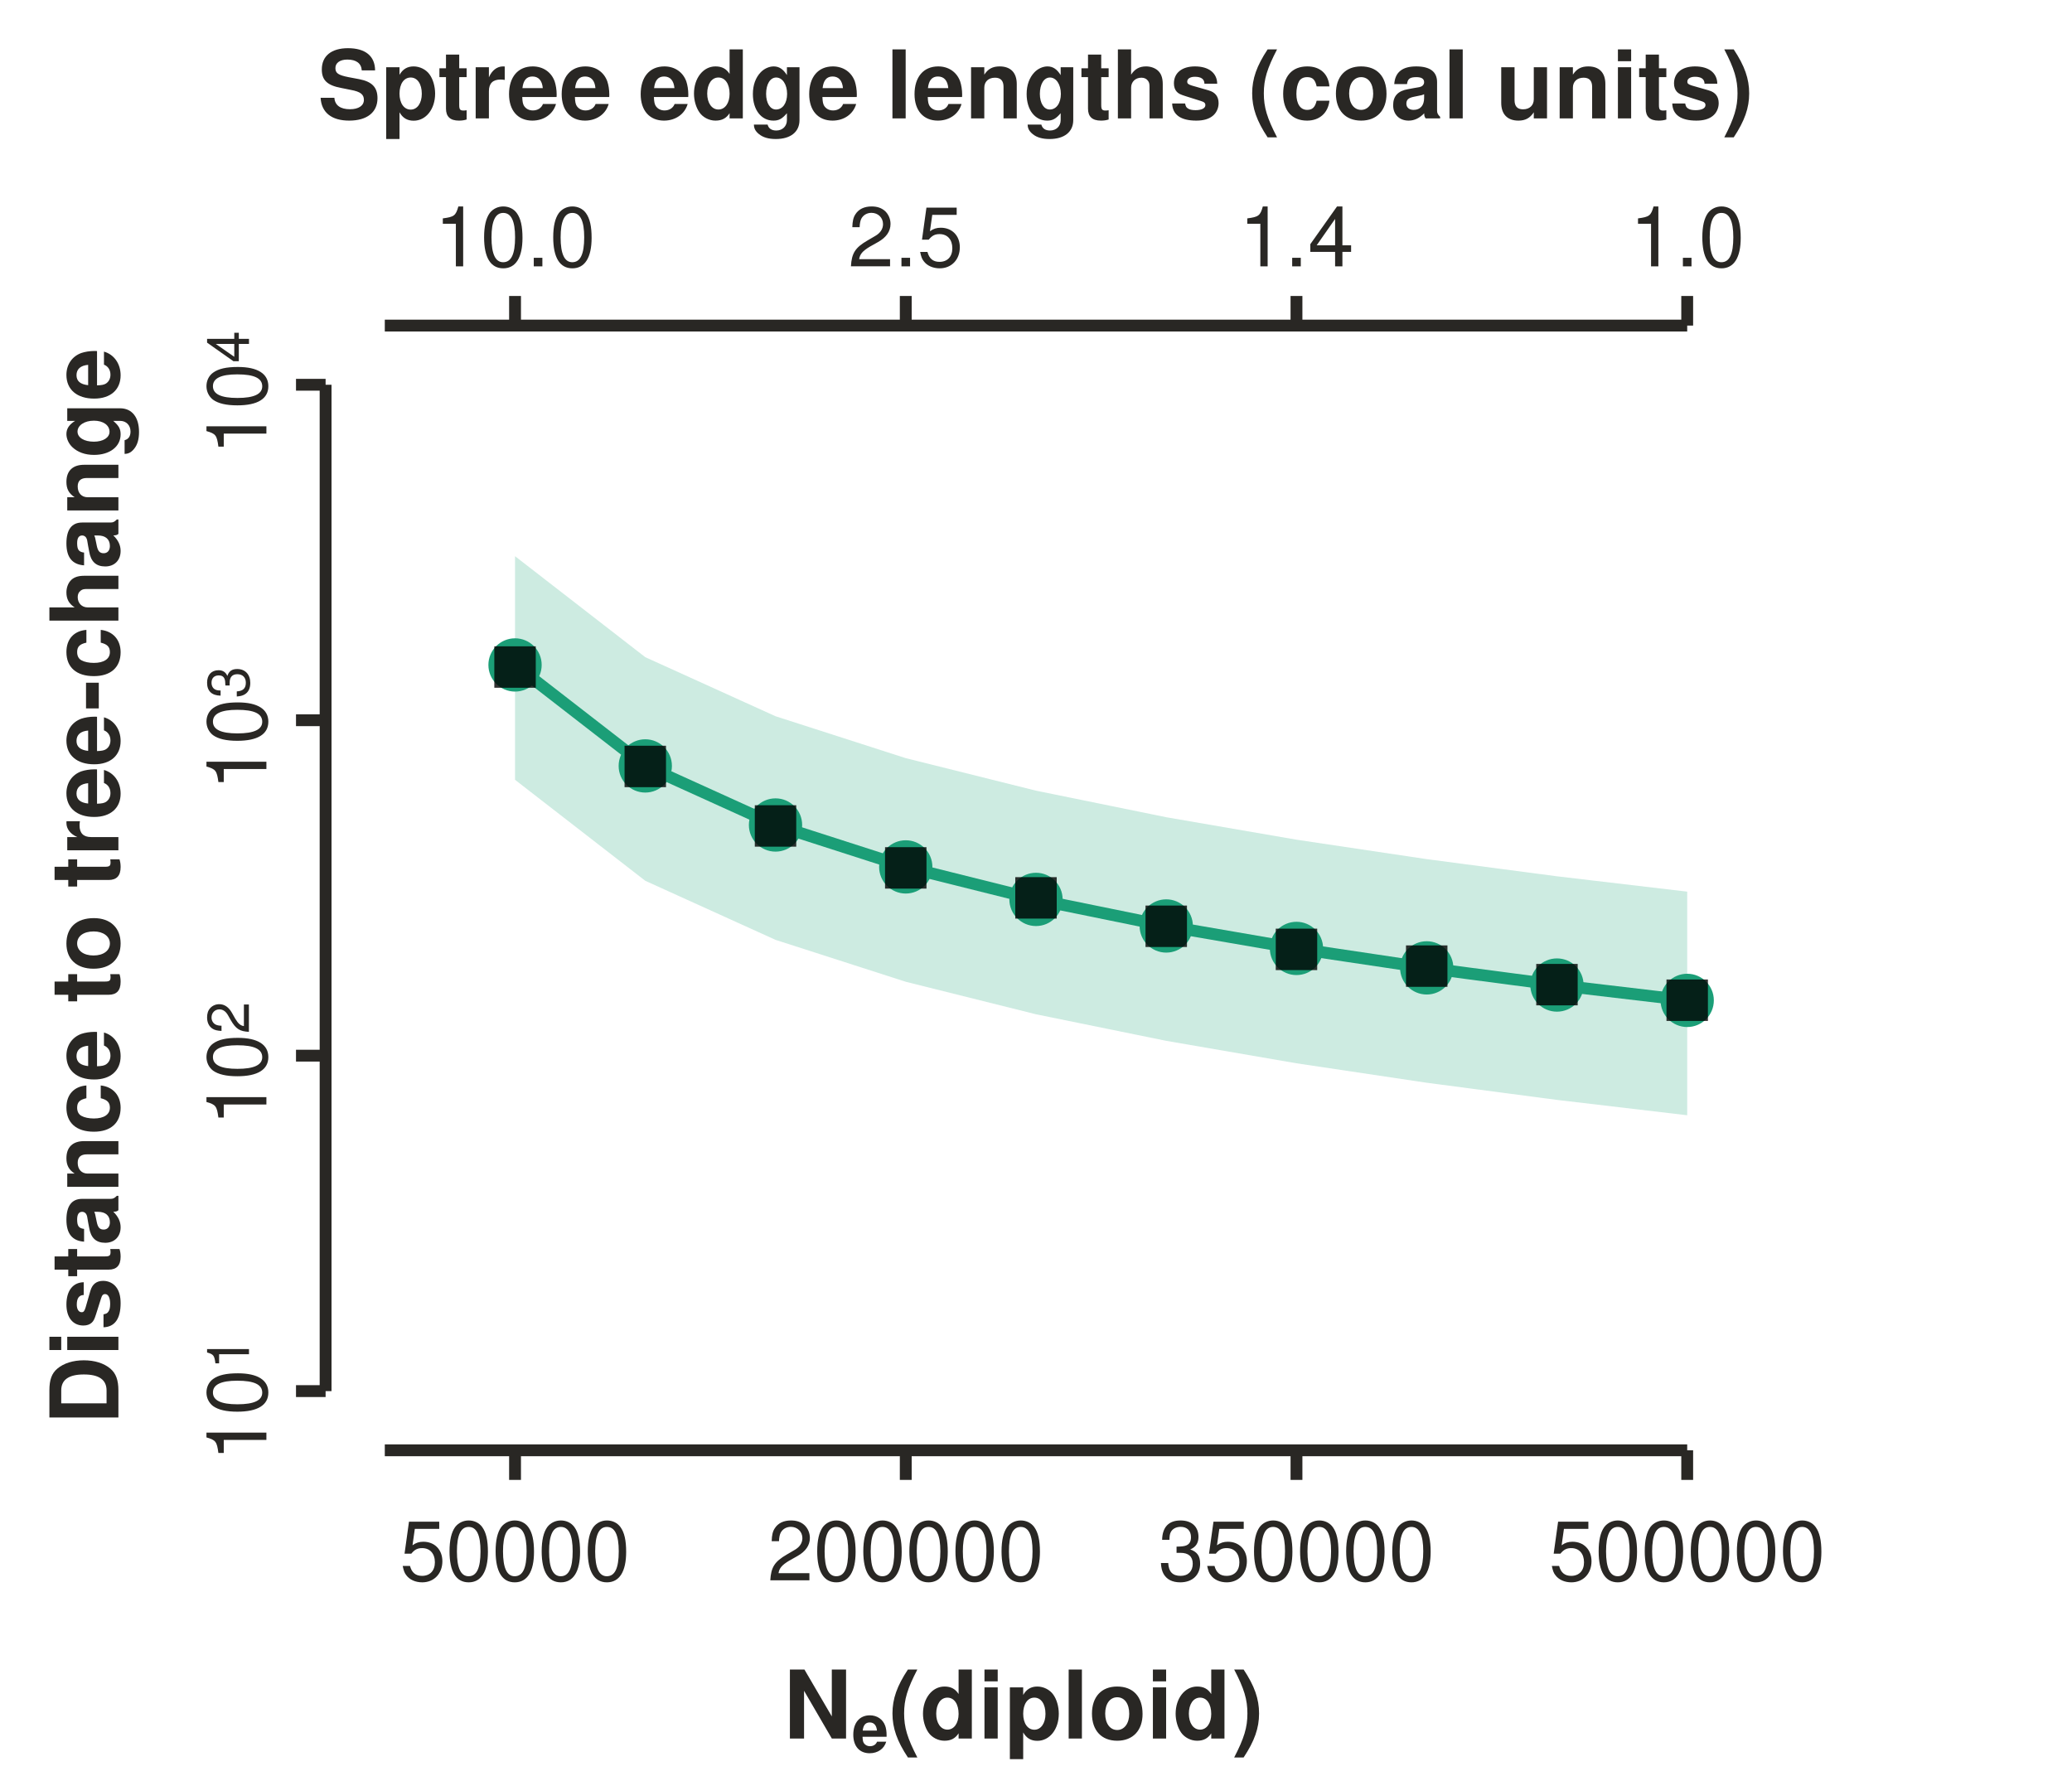
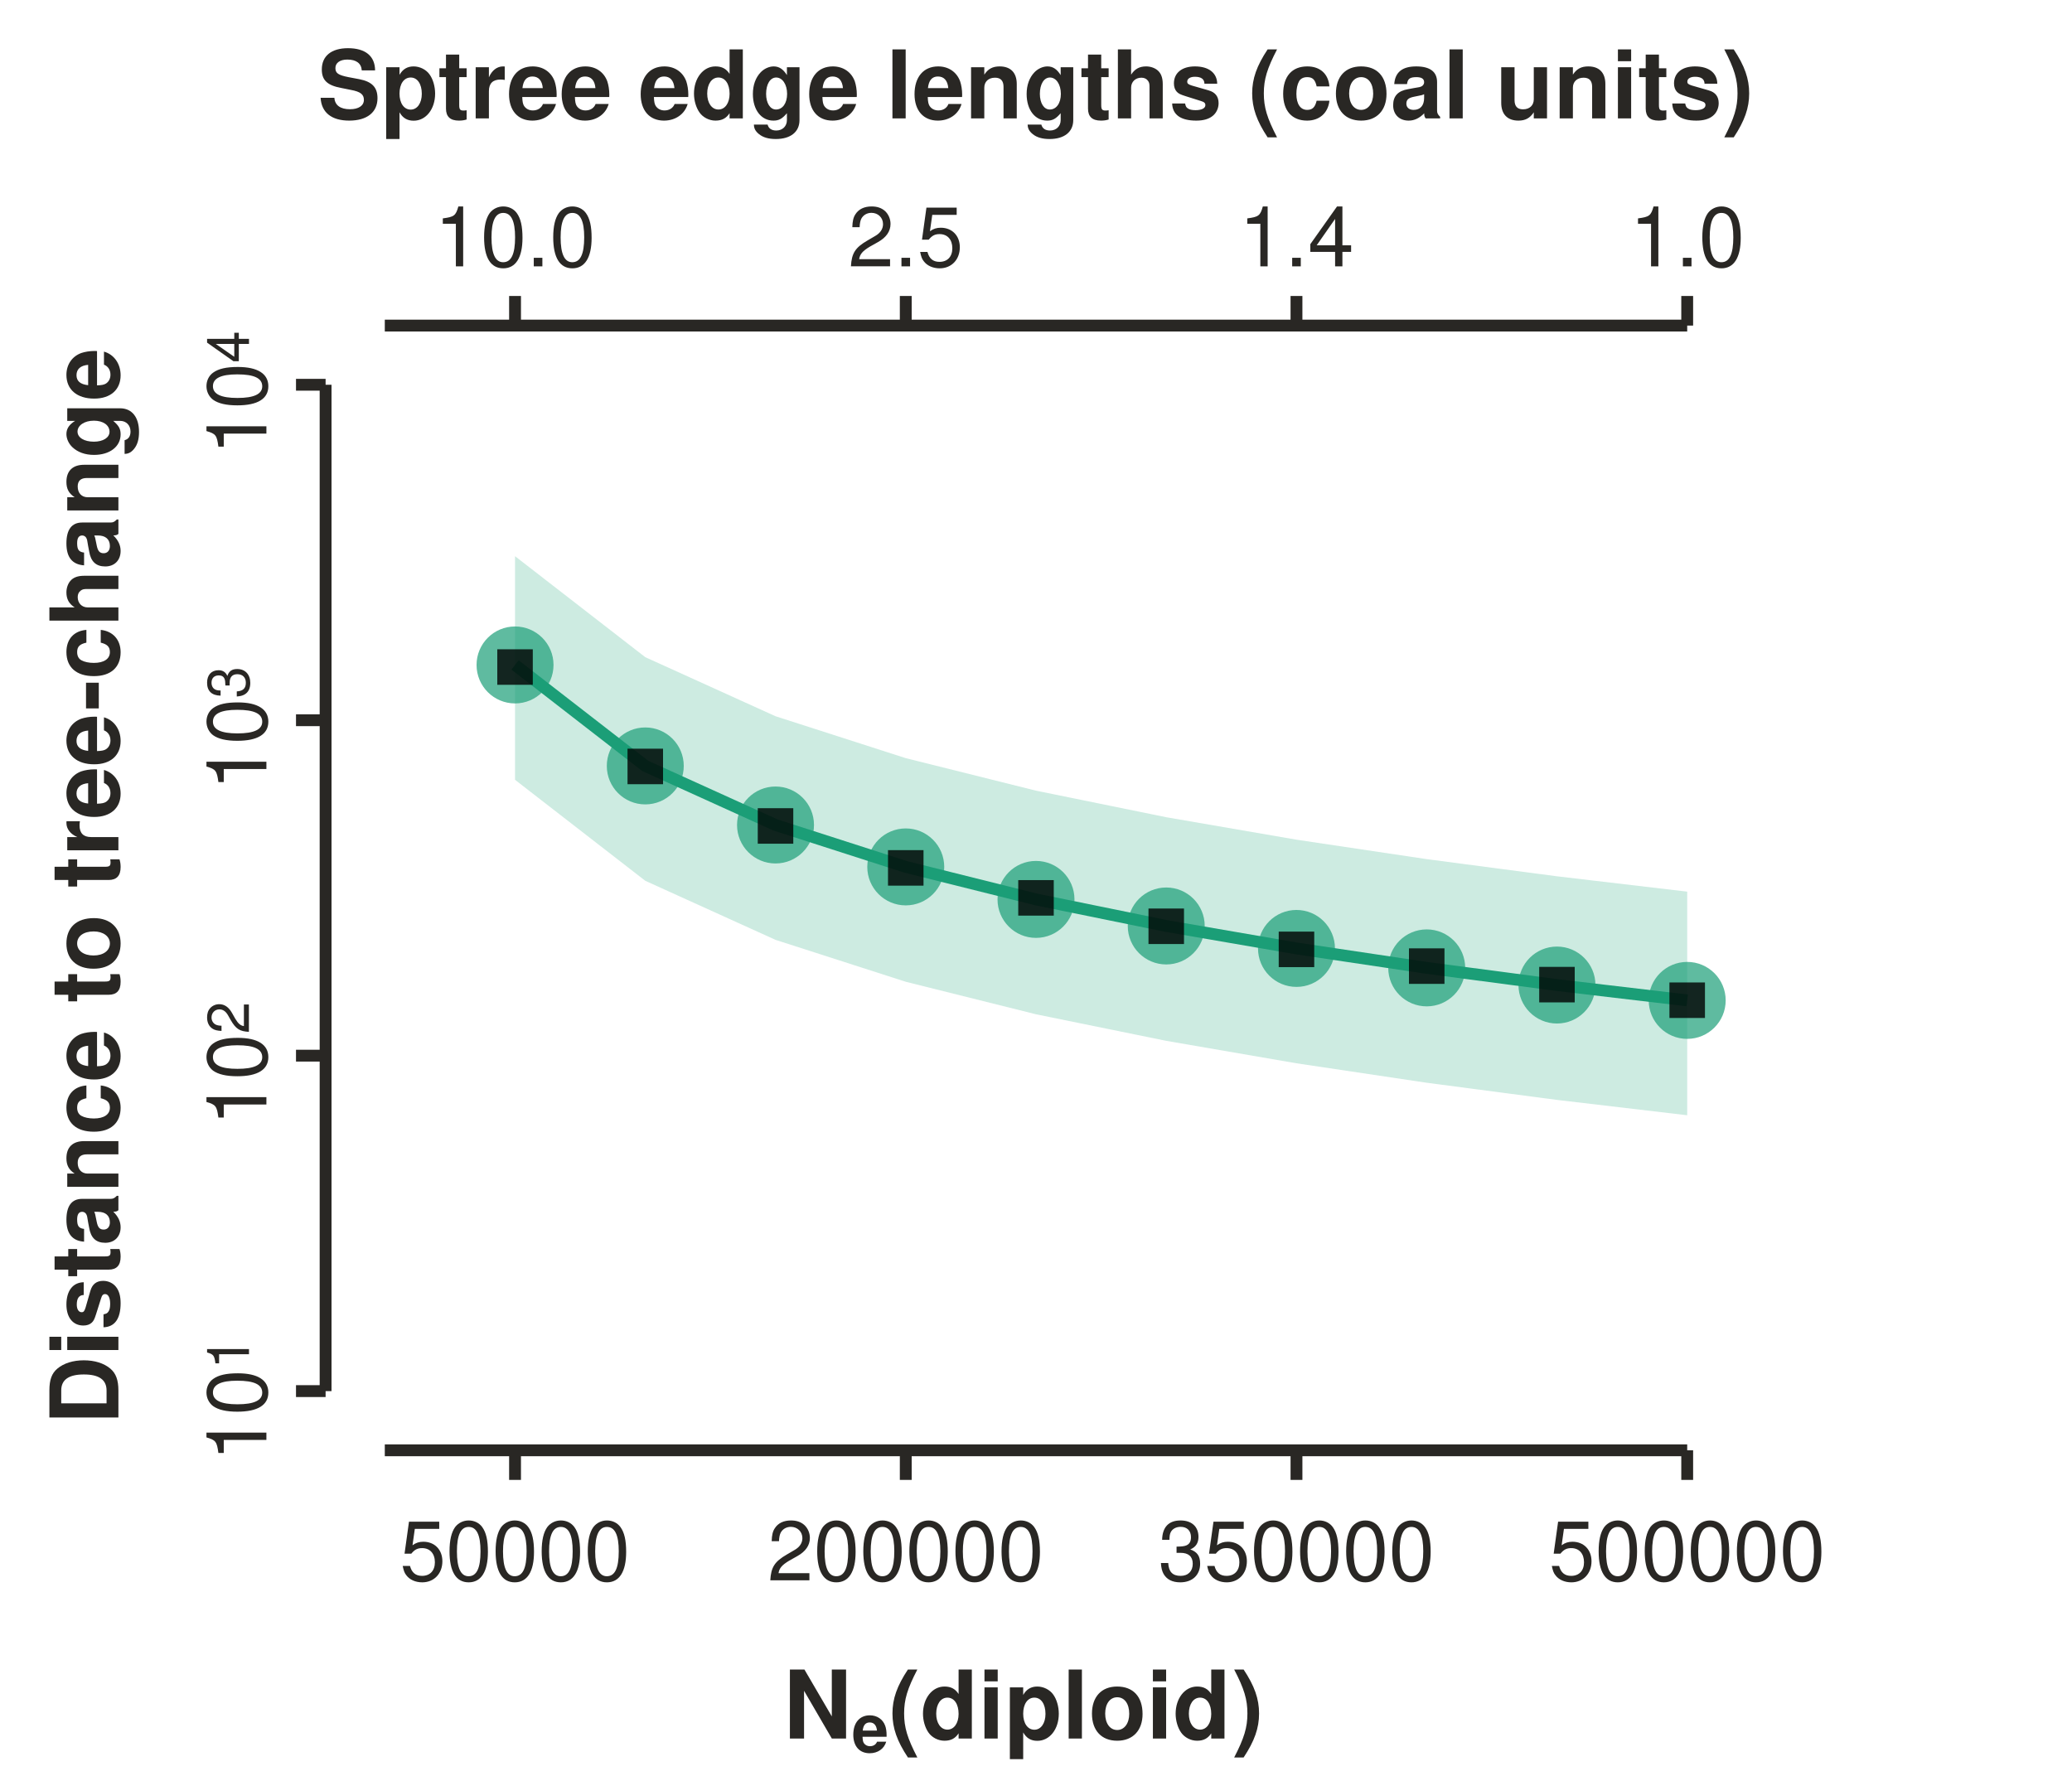
- <svg xmlns="http://www.w3.org/2000/svg" class="toyplot-canvas-Canvas" width="350.0px" height="300.0px" viewBox="0 0 350.0 300.0" preserveAspectRatio="xMidYMid meet" style="background-color:transparent;border-color:#292724;border-style:none;border-width:1.0;fill:rgb(16.1%,15.3%,14.1%);fill-opacity:1.0;font-family:Helvetica;font-size:12px;opacity:1.0;stroke:rgb(16.1%,15.3%,14.1%);stroke-opacity:1.0;stroke-width:1.0" id="t99d605724dde4fafabe729d2fc3d2e07">
-   <g class="toyplot-coordinates-Cartesian" id="t0b3703e448874a15b9fdbfc8e8da973b">
-     <clipPath id="tee3749d32b264bfca464934db235738b">
+ <svg xmlns="http://www.w3.org/2000/svg" class="toyplot-canvas-Canvas" width="350.0px" height="300.0px" viewBox="0 0 350.0 300.0" preserveAspectRatio="xMidYMid meet" style="background-color:transparent;border-color:#292724;border-style:none;border-width:1.0;fill:rgb(16.1%,15.3%,14.1%);fill-opacity:1.0;font-family:Helvetica;font-size:12px;opacity:1.0;stroke:rgb(16.1%,15.3%,14.1%);stroke-opacity:1.0;stroke-width:1.0" id="t718b66b27e8540e6aae198e6d7fbbf3c">
+   <g class="toyplot-coordinates-Cartesian" id="tb104a456936f4fe49522374ce4f34822">
+     <clipPath id="t02d9136cb8654638804d7aeccb1d028e">
      <rect x="55.0" y="55.0" width="240.0" height="190.0" />
    </clipPath>
-     <g clip-path="url(#tee3749d32b264bfca464934db235738b)">
-       <g class="toyplot-mark-FillBoundaries" style="stroke:none" id="t62ef6441d1eb4c8ba91b1cd777d4f70a">
+     <g clip-path="url(#t02d9136cb8654638804d7aeccb1d028e)">
+       <g class="toyplot-mark-FillBoundaries" style="stroke:none" id="t2e5aa1e2637a4053a8c6ec1fb18f9da5">
        <polygon points="87.0,131.734 109.0,148.792 131.0,158.77 153.0,165.85 175.0,171.342 197.0,175.829 219.0,179.622 241.0,182.909 263.0,185.807 285.0,188.4 285.0,150.625 263.0,148.033 241.0,145.134 219.0,141.848 197.0,138.054 175.0,133.567 153.0,128.076 131.0,120.996 109.0,111.017 87.0,93.959" style="fill:rgb(40%,76.1%,64.7%);fill-opacity:1.0;opacity:0.33;stroke:none" />
      </g>
-       <g class="toyplot-mark-Plot" style="fill:none" id="td07f928b48ed472594ddfd834b5e1b36">
+       <g class="toyplot-mark-Plot" style="fill:none" id="tbeb95c622d824e3a8f91068e58dd9d6d">
        <g class="toyplot-Series">
          <path d="M 87.0 112.329 L 109.0 129.388 L 131.0 139.366 L 153.0 146.446 L 175.0 151.938 L 197.0 156.425 L 219.0 160.218 L 241.0 163.504 L 263.0 166.403 L 285.0 168.996" style="stroke:rgb(10.6%,62%,46.7%);stroke-opacity:1.0;stroke-width:2.0" />
        </g>
      </g>
-       <g class="toyplot-mark-Point" id="t9c0cf96eed2c479ea7f75ab1ce25bca9">
+       <g class="toyplot-mark-Point" id="t46814beddd394955b456c6c9d95cc966">
        <g class="toyplot-Series">
-           <g style="fill:rgb(10.6%,62%,46.7%);fill-opacity:1.0;opacity:1.0;stroke:rgb(10.6%,62%,46.7%);stroke-opacity:1.0" class="toyplot-Datum" transform="translate(87.0, 112.3293)">
-             <circle r="4.0" />
+           <g style="fill:rgb(10.6%,62%,46.7%);fill-opacity:1.0;opacity:0.7;stroke:rgb(10.6%,62%,46.7%);stroke-opacity:1.0" class="toyplot-Datum" transform="translate(87.0, 112.3293)">
+             <circle r="6.0" />
          </g>
-           <g style="fill:rgb(10.6%,62%,46.7%);fill-opacity:1.0;opacity:1.0;stroke:rgb(10.6%,62%,46.7%);stroke-opacity:1.0" class="toyplot-Datum" transform="translate(109.0, 129.3877)">
-             <circle r="4.0" />
+           <g style="fill:rgb(10.6%,62%,46.7%);fill-opacity:1.0;opacity:0.7;stroke:rgb(10.6%,62%,46.7%);stroke-opacity:1.0" class="toyplot-Datum" transform="translate(109.0, 129.3877)">
+             <circle r="6.0" />
          </g>
-           <g style="fill:rgb(10.6%,62%,46.7%);fill-opacity:1.0;opacity:1.0;stroke:rgb(10.6%,62%,46.7%);stroke-opacity:1.0" class="toyplot-Datum" transform="translate(131.0, 139.3662)">
-             <circle r="4.0" />
+           <g style="fill:rgb(10.6%,62%,46.7%);fill-opacity:1.0;opacity:0.7;stroke:rgb(10.6%,62%,46.7%);stroke-opacity:1.0" class="toyplot-Datum" transform="translate(131.0, 139.3662)">
+             <circle r="6.0" />
          </g>
-           <g style="fill:rgb(10.6%,62%,46.7%);fill-opacity:1.0;opacity:1.0;stroke:rgb(10.6%,62%,46.7%);stroke-opacity:1.0" class="toyplot-Datum" transform="translate(153.0, 146.4461)">
-             <circle r="4.0" />
+           <g style="fill:rgb(10.6%,62%,46.7%);fill-opacity:1.0;opacity:0.7;stroke:rgb(10.6%,62%,46.7%);stroke-opacity:1.0" class="toyplot-Datum" transform="translate(153.0, 146.4461)">
+             <circle r="6.0" />
          </g>
-           <g style="fill:rgb(10.6%,62%,46.7%);fill-opacity:1.0;opacity:1.0;stroke:rgb(10.6%,62%,46.7%);stroke-opacity:1.0" class="toyplot-Datum" transform="translate(175.0, 151.9376)">
-             <circle r="4.0" />
+           <g style="fill:rgb(10.6%,62%,46.7%);fill-opacity:1.0;opacity:0.7;stroke:rgb(10.6%,62%,46.7%);stroke-opacity:1.0" class="toyplot-Datum" transform="translate(175.0, 151.9376)">
+             <circle r="6.0" />
          </g>
-           <g style="fill:rgb(10.6%,62%,46.7%);fill-opacity:1.0;opacity:1.0;stroke:rgb(10.6%,62%,46.7%);stroke-opacity:1.0" class="toyplot-Datum" transform="translate(197.0, 156.4246)">
-             <circle r="4.0" />
+           <g style="fill:rgb(10.6%,62%,46.7%);fill-opacity:1.0;opacity:0.7;stroke:rgb(10.6%,62%,46.7%);stroke-opacity:1.0" class="toyplot-Datum" transform="translate(197.0, 156.4246)">
+             <circle r="6.0" />
          </g>
-           <g style="fill:rgb(10.6%,62%,46.7%);fill-opacity:1.0;opacity:1.0;stroke:rgb(10.6%,62%,46.7%);stroke-opacity:1.0" class="toyplot-Datum" transform="translate(219.0, 160.2182)">
-             <circle r="4.0" />
+           <g style="fill:rgb(10.6%,62%,46.7%);fill-opacity:1.0;opacity:0.7;stroke:rgb(10.6%,62%,46.7%);stroke-opacity:1.0" class="toyplot-Datum" transform="translate(219.0, 160.2182)">
+             <circle r="6.0" />
          </g>
-           <g style="fill:rgb(10.6%,62%,46.7%);fill-opacity:1.0;opacity:1.0;stroke:rgb(10.6%,62%,46.7%);stroke-opacity:1.0" class="toyplot-Datum" transform="translate(241.0, 163.5044)">
-             <circle r="4.0" />
+           <g style="fill:rgb(10.6%,62%,46.7%);fill-opacity:1.0;opacity:0.7;stroke:rgb(10.6%,62%,46.7%);stroke-opacity:1.0" class="toyplot-Datum" transform="translate(241.0, 163.5044)">
+             <circle r="6.0" />
          </g>
-           <g style="fill:rgb(10.6%,62%,46.7%);fill-opacity:1.0;opacity:1.0;stroke:rgb(10.6%,62%,46.7%);stroke-opacity:1.0" class="toyplot-Datum" transform="translate(263.0, 166.4031)">
-             <circle r="4.0" />
+           <g style="fill:rgb(10.6%,62%,46.7%);fill-opacity:1.0;opacity:0.7;stroke:rgb(10.6%,62%,46.7%);stroke-opacity:1.0" class="toyplot-Datum" transform="translate(263.0, 166.4031)">
+             <circle r="6.0" />
          </g>
-           <g style="fill:rgb(10.6%,62%,46.7%);fill-opacity:1.0;opacity:1.0;stroke:rgb(10.6%,62%,46.7%);stroke-opacity:1.0" class="toyplot-Datum" transform="translate(285.0, 168.996)">
-             <circle r="4.0" />
+           <g style="fill:rgb(10.6%,62%,46.7%);fill-opacity:1.0;opacity:0.7;stroke:rgb(10.6%,62%,46.7%);stroke-opacity:1.0" class="toyplot-Datum" transform="translate(285.0, 168.996)">
+             <circle r="6.0" />
          </g>
        </g>
      </g>
-       <g class="toyplot-mark-Point" id="t55f0a09c9b424ef588d5d7e44012f3fa">
+       <g class="toyplot-mark-Point" id="t179b024c895b4719992f1f0ee3a1ed11">
        <g class="toyplot-Series">
          <g style="fill:rgb(0%,0%,0%);fill-opacity:1.0;opacity:0.8;stroke:none" class="toyplot-Datum" transform="translate(87.0, 112.6832)">
-             <rect x="-3.5" y="-3.5" width="7.0" height="7.0" />
+             <rect x="-3.0" y="-3.0" width="6.0" height="6.0" />
          </g>
          <g style="fill:rgb(0%,0%,0%);fill-opacity:1.0;opacity:0.8;stroke:none" class="toyplot-Datum" transform="translate(109.0, 129.4768)">
-             <rect x="-3.5" y="-3.5" width="7.0" height="7.0" />
+             <rect x="-3.0" y="-3.0" width="6.0" height="6.0" />
          </g>
          <g style="fill:rgb(0%,0%,0%);fill-opacity:1.0;opacity:0.8;stroke:none" class="toyplot-Datum" transform="translate(131.0, 139.5278)">
-             <rect x="-3.5" y="-3.5" width="7.0" height="7.0" />
+             <rect x="-3.0" y="-3.0" width="6.0" height="6.0" />
          </g>
          <g style="fill:rgb(0%,0%,0%);fill-opacity:1.0;opacity:0.8;stroke:none" class="toyplot-Datum" transform="translate(153.0, 146.6135)">
-             <rect x="-3.5" y="-3.5" width="7.0" height="7.0" />
+             <rect x="-3.0" y="-3.0" width="6.0" height="6.0" />
          </g>
          <g style="fill:rgb(0%,0%,0%);fill-opacity:1.0;opacity:0.8;stroke:none" class="toyplot-Datum" transform="translate(175.0, 151.6769)">
-             <rect x="-3.5" y="-3.5" width="7.0" height="7.0" />
+             <rect x="-3.0" y="-3.0" width="6.0" height="6.0" />
          </g>
          <g style="fill:rgb(0%,0%,0%);fill-opacity:1.0;opacity:0.8;stroke:none" class="toyplot-Datum" transform="translate(197.0, 156.4765)">
-             <rect x="-3.5" y="-3.5" width="7.0" height="7.0" />
+             <rect x="-3.0" y="-3.0" width="6.0" height="6.0" />
          </g>
          <g style="fill:rgb(0%,0%,0%);fill-opacity:1.0;opacity:0.8;stroke:none" class="toyplot-Datum" transform="translate(219.0, 160.3774)">
-             <rect x="-3.5" y="-3.5" width="7.0" height="7.0" />
+             <rect x="-3.0" y="-3.0" width="6.0" height="6.0" />
          </g>
          <g style="fill:rgb(0%,0%,0%);fill-opacity:1.0;opacity:0.8;stroke:none" class="toyplot-Datum" transform="translate(241.0, 163.2058)">
-             <rect x="-3.5" y="-3.5" width="7.0" height="7.0" />
+             <rect x="-3.0" y="-3.0" width="6.0" height="6.0" />
          </g>
          <g style="fill:rgb(0%,0%,0%);fill-opacity:1.0;opacity:0.8;stroke:none" class="toyplot-Datum" transform="translate(263.0, 166.3345)">
-             <rect x="-3.5" y="-3.5" width="7.0" height="7.0" />
+             <rect x="-3.0" y="-3.0" width="6.0" height="6.0" />
          </g>
          <g style="fill:rgb(0%,0%,0%);fill-opacity:1.0;opacity:0.8;stroke:none" class="toyplot-Datum" transform="translate(285.0, 168.9665)">
-             <rect x="-3.5" y="-3.5" width="7.0" height="7.0" />
+             <rect x="-3.0" y="-3.0" width="6.0" height="6.0" />
          </g>
        </g>
      </g>
    </g>
-     <g class="toyplot-coordinates-Axis" id="t2946fb676d3f4dc3b91c118bad5e7406" transform="translate(65.0,235.0)translate(0,10.0)">
+     <g class="toyplot-coordinates-Axis" id="tb5ad89e52f4d4193b67a735d0e7848a6" transform="translate(65.0,235.0)translate(0,10.0)">
      <line x1="0" y1="0" x2="220.0" y2="0" style="stroke-width:2" />
      <g>
        <line x1="22.0" y1="5.0" x2="22.0" y2="0" style="stroke-width:2" />
        <line x1="88.0" y1="5.0" x2="88.0" y2="0" style="stroke-width:2" />
        <line x1="154.0" y1="5.0" x2="154.0" y2="0" style="stroke-width:2" />
        <line x1="220.0" y1="5.0" x2="220.0" y2="0" style="stroke-width:2" />
      </g>
      <g>
        <g transform="translate(22.0,10.0)">
          <text x="-19.46" y="11.977" style="fill:rgb(16.1%,15.3%,14.1%);fill-opacity:1.0;font-family:helvetica;font-size:14.0px;font-weight:normal;stroke:none;vertical-align:baseline;white-space:pre">50000</text>
        </g>
        <g transform="translate(88.0,10.0)">
          <text x="-23.352" y="11.977" style="fill:rgb(16.1%,15.3%,14.1%);fill-opacity:1.0;font-family:helvetica;font-size:14.0px;font-weight:normal;stroke:none;vertical-align:baseline;white-space:pre">200000</text>
        </g>
        <g transform="translate(154.0,10.0)">
          <text x="-23.352" y="11.977" style="fill:rgb(16.1%,15.3%,14.1%);fill-opacity:1.0;font-family:helvetica;font-size:14.0px;font-weight:normal;stroke:none;vertical-align:baseline;white-space:pre">350000</text>
        </g>
        <g transform="translate(220.0,10.0)">
          <text x="-23.352" y="11.977" style="fill:rgb(16.1%,15.3%,14.1%);fill-opacity:1.0;font-family:helvetica;font-size:14.0px;font-weight:normal;stroke:none;vertical-align:baseline;white-space:pre">500000</text>
        </g>
      </g>
      <g transform="translate(110.0,35.0)">
        <text x="-42.666" y="13.688" style="fill:rgb(16.1%,15.3%,14.1%);fill-opacity:1.0;font-family:helvetica;font-size:16.0px;font-weight:bold;stroke:none;vertical-align:baseline;white-space:pre">N</text>
        <text x="-31.114" y="15.928" style="fill:rgb(16.1%,15.3%,14.1%);fill-opacity:1.0;font-family:helvetica;font-size:11.2px;font-weight:bold;stroke:none;vertical-align:baseline;white-space:pre">e</text>
        <text x="-24.886" y="13.688" style="fill:rgb(16.1%,15.3%,14.1%);fill-opacity:1.0;font-family:helvetica;font-size:16.0px;font-weight:bold;stroke:none;vertical-align:baseline;white-space:pre"> (diploid)</text>
      </g>
      <g class="toyplot-coordinates-Axis-coordinates" style="visibility:hidden" transform="">
        <line x1="0" x2="0" y1="-5.0" y2="7.5" style="stroke:rgb(43.9%,50.2%,56.5%);stroke-opacity:1.0;stroke-width:1.0" />
        <text x="0" y="-10.0" style="alignment-baseline:alphabetic;fill:rgb(43.9%,50.2%,56.5%);fill-opacity:1.0;font-size:10px;font-weight:normal;stroke:none;text-anchor:middle" />
      </g>
    </g>
-     <g class="toyplot-coordinates-Axis" id="t992913ca1f1642bdb492204d07dba48d" transform="translate(65.0,235.0)rotate(-90.0)translate(0,-10.0)">
+     <g class="toyplot-coordinates-Axis" id="tf17a8b497a4942a486b0a8c93604d226" transform="translate(65.0,235.0)rotate(-90.0)translate(0,-10.0)">
      <line x1="0" y1="0" x2="170.0" y2="0" style="stroke-width:2" />
      <g>
        <line x1="0.0" y1="-5.0" x2="0.0" y2="0" style="stroke-width:2" />
        <line x1="56.667" y1="-5.0" x2="56.667" y2="0" style="stroke-width:2" />
        <line x1="113.333" y1="-5.0" x2="113.333" y2="0" style="stroke-width:2" />
        <line x1="170.0" y1="-5.0" x2="170.0" y2="0" style="stroke-width:2" />
      </g>
      <g>
        <g transform="translate(0.0,-10.0)">
          <text x="-11.871" y="0.0" style="fill:rgb(16.1%,15.3%,14.1%);fill-opacity:1.0;font-family:helvetica;font-size:14.0px;font-weight:normal;stroke:none;vertical-align:baseline;white-space:pre">10</text>
          <text x="3.697" y="-2.94" style="fill:rgb(16.1%,15.3%,14.1%);fill-opacity:1.0;font-family:helvetica;font-size:9.8px;font-weight:normal;stroke:none;vertical-align:baseline;white-space:pre"> 1</text>
        </g>
        <g transform="translate(56.66667,-10.0)">
          <text x="-11.871" y="0.0" style="fill:rgb(16.1%,15.3%,14.1%);fill-opacity:1.0;font-family:helvetica;font-size:14.0px;font-weight:normal;stroke:none;vertical-align:baseline;white-space:pre">10</text>
          <text x="3.697" y="-2.94" style="fill:rgb(16.1%,15.3%,14.1%);fill-opacity:1.0;font-family:helvetica;font-size:9.8px;font-weight:normal;stroke:none;vertical-align:baseline;white-space:pre"> 2</text>
        </g>
        <g transform="translate(113.3333,-10.0)">
          <text x="-11.871" y="0.0" style="fill:rgb(16.1%,15.3%,14.1%);fill-opacity:1.0;font-family:helvetica;font-size:14.0px;font-weight:normal;stroke:none;vertical-align:baseline;white-space:pre">10</text>
          <text x="3.697" y="-2.94" style="fill:rgb(16.1%,15.3%,14.1%);fill-opacity:1.0;font-family:helvetica;font-size:9.8px;font-weight:normal;stroke:none;vertical-align:baseline;white-space:pre"> 3</text>
        </g>
        <g transform="translate(170.0,-10.0)">
          <text x="-11.871" y="0.0" style="fill:rgb(16.1%,15.3%,14.1%);fill-opacity:1.0;font-family:helvetica;font-size:14.0px;font-weight:normal;stroke:none;vertical-align:baseline;white-space:pre">10</text>
          <text x="3.697" y="-2.94" style="fill:rgb(16.1%,15.3%,14.1%);fill-opacity:1.0;font-family:helvetica;font-size:9.8px;font-weight:normal;stroke:none;vertical-align:baseline;white-space:pre"> 4</text>
        </g>
      </g>
      <g transform="translate(85.0,-35.0)">
        <text x="-90.688" y="0.0" style="fill:rgb(16.1%,15.3%,14.1%);fill-opacity:1.0;font-family:helvetica;font-size:16.0px;font-weight:bold;stroke:none;vertical-align:baseline;white-space:pre">Distance to tree-change</text>
      </g>
      <g class="toyplot-coordinates-Axis-coordinates" style="visibility:hidden" transform="">
        <line x1="0" x2="0" y1="5.0" y2="-7.5" style="stroke:rgb(43.9%,50.2%,56.5%);stroke-opacity:1.0;stroke-width:1.0" />
        <text x="0" y="10.0" style="alignment-baseline:hanging;fill:rgb(43.9%,50.2%,56.5%);fill-opacity:1.0;font-size:10px;font-weight:normal;stroke:none;text-anchor:middle" />
      </g>
    </g>
  </g>
-   <g class="toyplot-coordinates-Cartesian" id="tce2b04c6b54e4256ac1a434d0a18fad5">
-     <clipPath id="t6903dcc6962b4581b25b40ca1e21b40e">
+   <g class="toyplot-coordinates-Cartesian" id="t1db3fae35f0f41069b8c2e2e7e4cd6e0">
+     <clipPath id="t3a15199c37b545309c5589beb59fa723">
      <rect x="55.0" y="55.0" width="240.0" height="190.0" />
    </clipPath>
-     <g clip-path="url(#t6903dcc6962b4581b25b40ca1e21b40e)" />
-     <g class="toyplot-coordinates-Axis" id="ta508610574494d259fb542a3529381ce" transform="translate(65.0,65.0)translate(0,-10.0)">
+     <g clip-path="url(#t3a15199c37b545309c5589beb59fa723)" />
+     <g class="toyplot-coordinates-Axis" id="t338cecb2f22d4e57976bc95811b4cb18" transform="translate(65.0,65.0)translate(0,-10.0)">
      <line x1="0" y1="0" x2="220.0" y2="0" style="stroke-width:2" />
      <g>
        <line x1="22" y1="-5.0" x2="22" y2="0" style="stroke-width:2" />
        <line x1="88" y1="-5.0" x2="88" y2="0" style="stroke-width:2" />
        <line x1="154" y1="-5.0" x2="154" y2="0" style="stroke-width:2" />
        <line x1="220.0" y1="-5.0" x2="220.0" y2="0" style="stroke-width:2" />
      </g>
      <g>
        <g transform="translate(22.0002,-10.0)">
          <text x="-13.622" y="0.0" style="fill:rgb(16.1%,15.3%,14.1%);fill-opacity:1.0;font-family:helvetica;font-size:14.0px;font-weight:normal;stroke:none;vertical-align:baseline;white-space:pre">10.0</text>
        </g>
        <g transform="translate(88.00013,-10.0)">
          <text x="-9.73" y="0.0" style="fill:rgb(16.1%,15.3%,14.1%);fill-opacity:1.0;font-family:helvetica;font-size:14.0px;font-weight:normal;stroke:none;vertical-align:baseline;white-space:pre">2.5</text>
        </g>
        <g transform="translate(154.0001,-10.0)">
          <text x="-9.73" y="0.0" style="fill:rgb(16.1%,15.3%,14.1%);fill-opacity:1.0;font-family:helvetica;font-size:14.0px;font-weight:normal;stroke:none;vertical-align:baseline;white-space:pre">1.4</text>
        </g>
        <g transform="translate(220.0,-10.0)">
          <text x="-9.73" y="0.0" style="fill:rgb(16.1%,15.3%,14.1%);fill-opacity:1.0;font-family:helvetica;font-size:14.0px;font-weight:normal;stroke:none;vertical-align:baseline;white-space:pre">1.0</text>
        </g>
      </g>
      <g transform="translate(110.0,-35.0)">
        <text x="-121.36" y="0.0" style="fill:rgb(16.1%,15.3%,14.1%);fill-opacity:1.0;font-family:helvetica;font-size:16.0px;font-weight:bold;stroke:none;vertical-align:baseline;white-space:pre">Sptree edge lengths (coal units)</text>
      </g>
      <g class="toyplot-coordinates-Axis-coordinates" style="visibility:hidden" transform="">
        <line x1="0" x2="0" y1="5.0" y2="-7.5" style="stroke:rgb(43.9%,50.2%,56.5%);stroke-opacity:1.0;stroke-width:1.0" />
        <text x="0" y="10.0" style="alignment-baseline:hanging;fill:rgb(43.9%,50.2%,56.5%);fill-opacity:1.0;font-size:10px;font-weight:normal;stroke:none;text-anchor:middle" />
      </g>
    </g>
  </g>
</svg>
